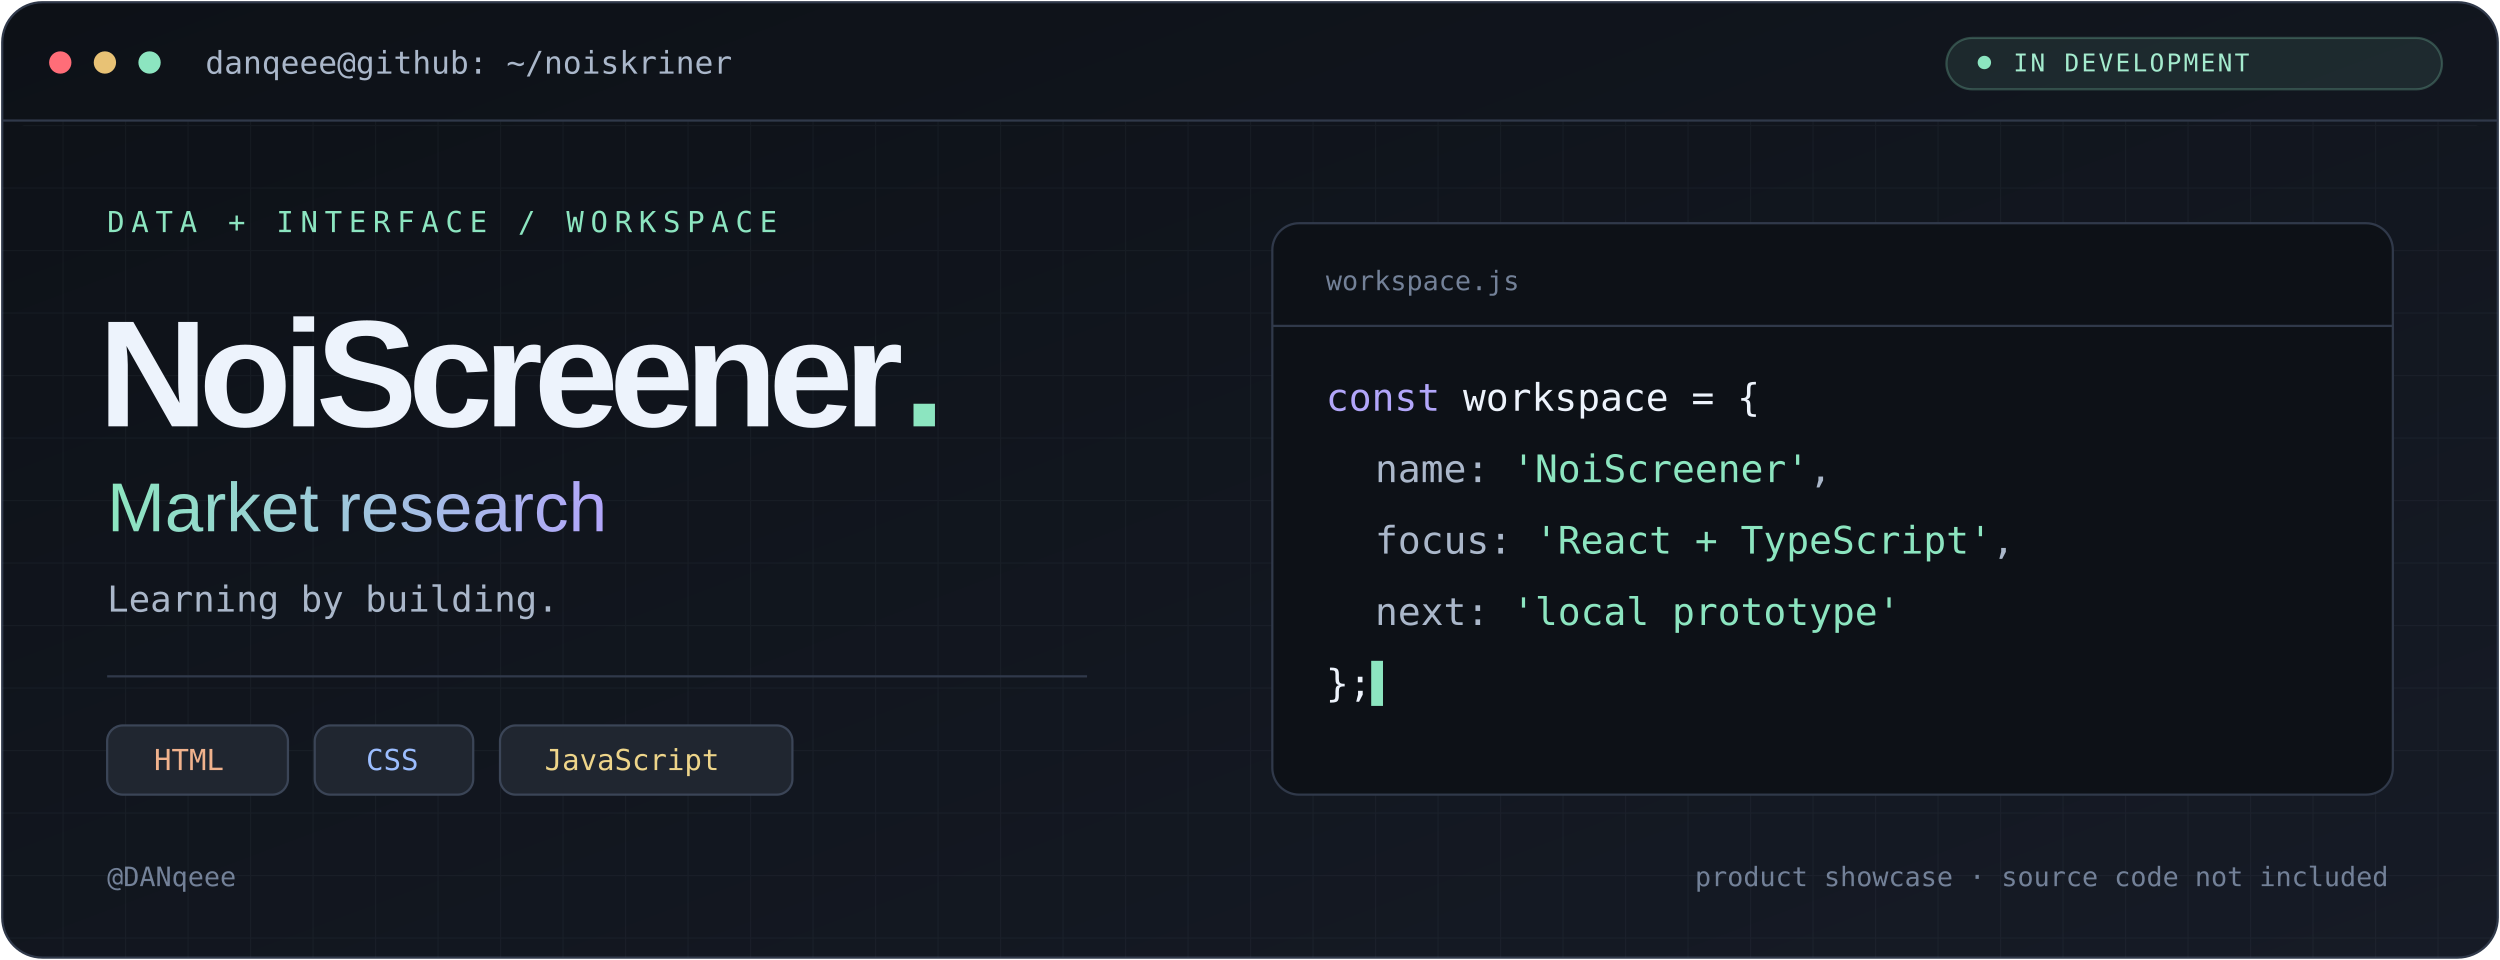
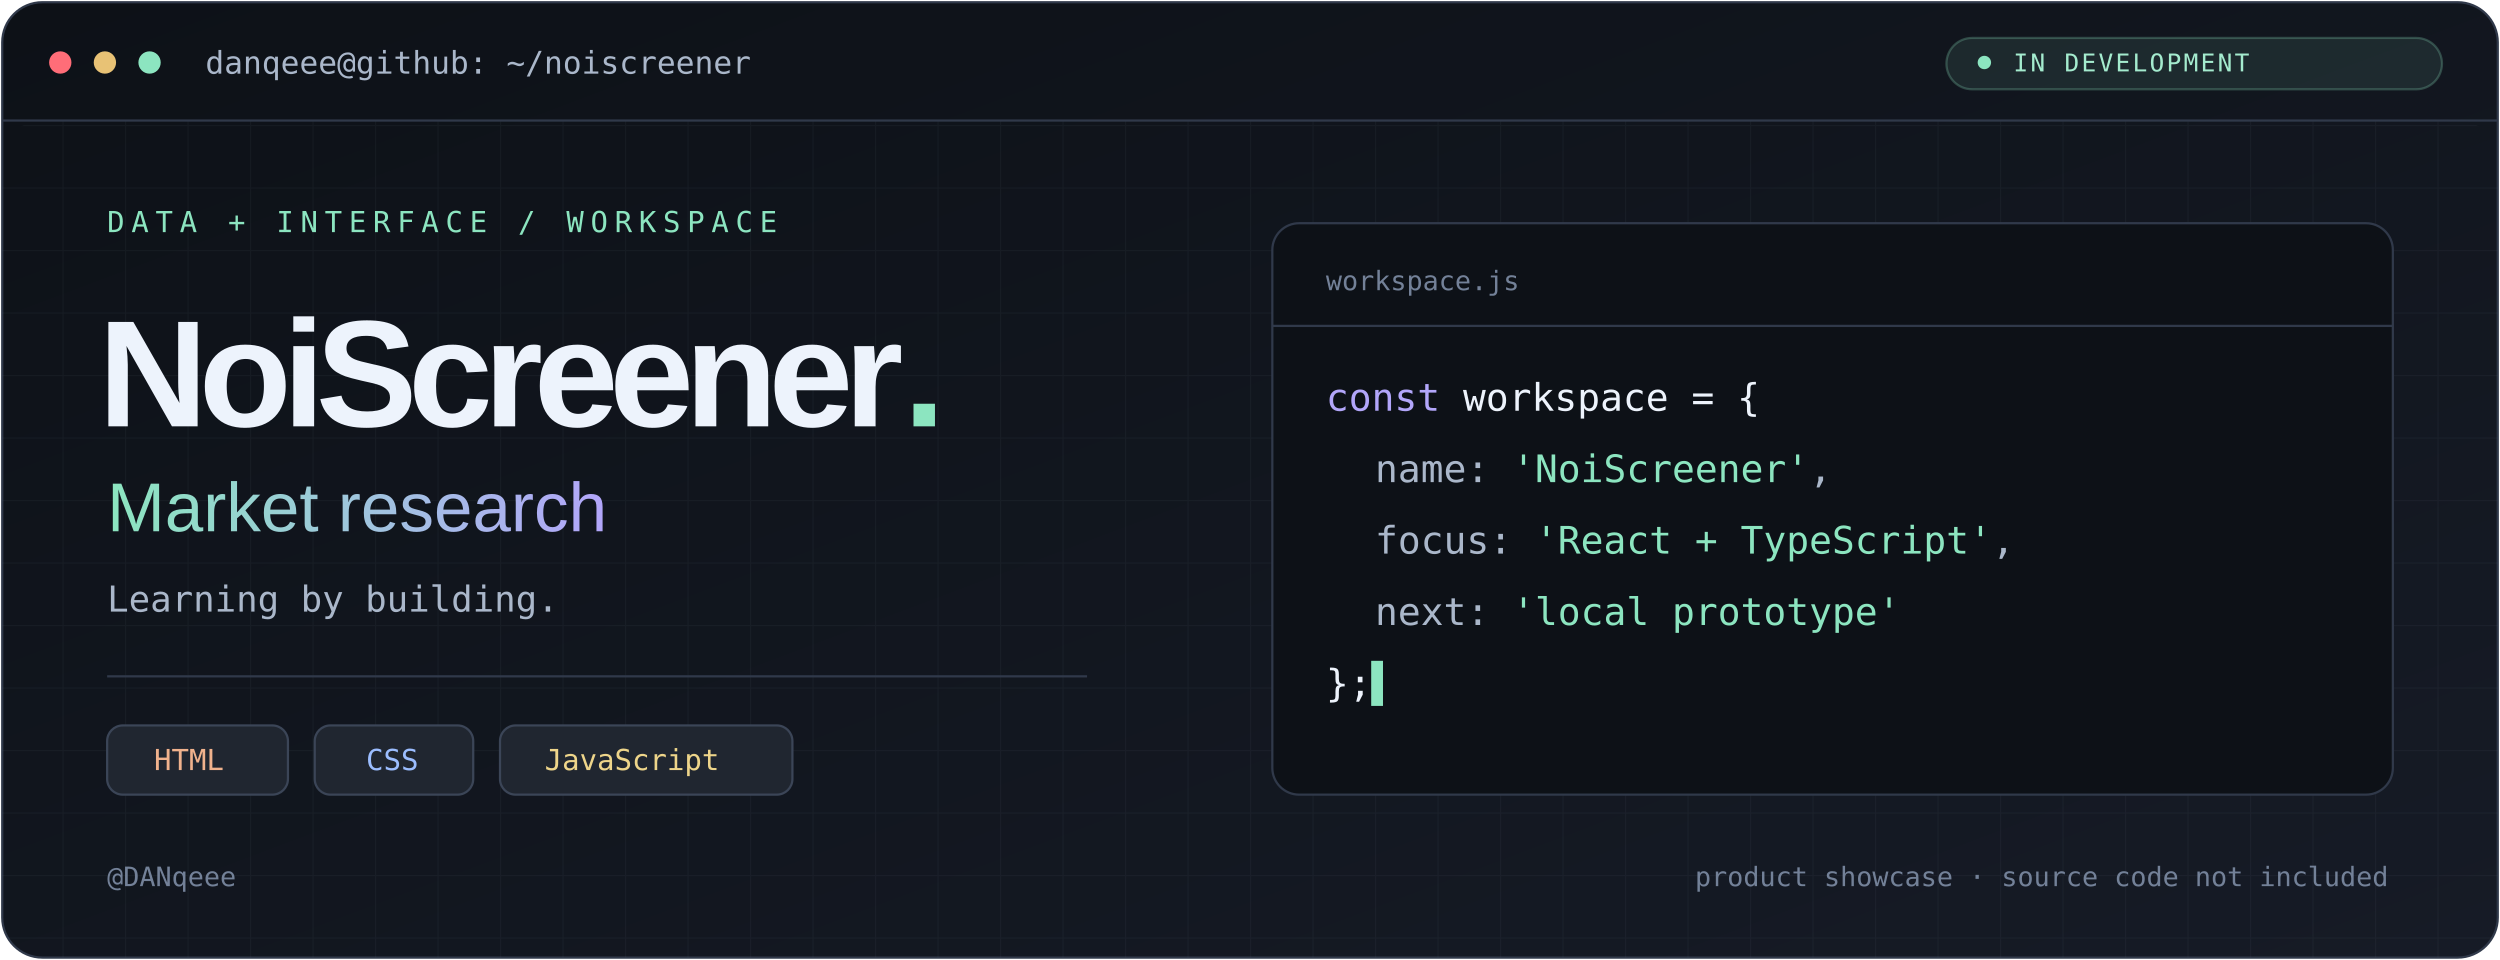
<svg xmlns="http://www.w3.org/2000/svg" width="1120" height="430" viewBox="0 0 1120 430" role="img" aria-labelledby="title desc">
  <defs>
    <linearGradient id="bg" x2="1" y2="1">
      <stop stop-color="#0d1117" />
      <stop offset="1" stop-color="#161b26" />
    </linearGradient>
    <linearGradient id="accent">
      <stop stop-color="#8ce5c0" />
      <stop offset="1" stop-color="#b2a6fa" />
    </linearGradient>
    <pattern id="grid" width="28" height="28" patternUnits="userSpaceOnUse">
      <path d="M28 0H0V28" fill="none" stroke="#75829a" stroke-opacity=".07" />
    </pattern>
  </defs>
  <rect x="1" y="1" width="1118" height="428" rx="18" fill="url(#bg)" stroke="#30394a" />
  <rect x="1" y="54" width="1118" height="375" rx="18" fill="url(#grid)" />
  <path d="M1 54H1119" stroke="#30394a" />
  <circle cx="27" cy="28" r="5" fill="#ff6d78" />
  <circle cx="47" cy="28" r="5" fill="#e8c275" />
  <circle cx="67" cy="28" r="5" fill="#8ce5c0" />
-   <text x="92" y="33" font-family="Consolas,monospace" font-size="14" fill="#aab7ca">danqeee@github: ~/noiskriner</text>
+   <text x="92" y="33" font-family="Consolas,monospace" font-size="14" fill="#aab7ca">danqeee@github: ~/noiscreener</text>
  <rect x="872" y="17" width="222" height="23" rx="11.5" fill="#8ce5c0" fill-opacity=".1" stroke="#8ce5c0" stroke-opacity=".25" />
  <circle cx="889" cy="28" r="3" fill="#8ce5c0" />
  <text x="902" y="32" font-family="Consolas,monospace" font-size="11" letter-spacing="1" fill="#a4ebce">IN DEVELOPMENT</text>
  <text x="48" y="104" font-family="Consolas,monospace" font-size="13" letter-spacing="3" fill="#8ce5c0">DATA + INTERFACE / WORKSPACE</text>
  <text x="44" y="191" font-family="Arial,sans-serif" font-weight="700" font-size="68" letter-spacing="-4" fill="#edf3fc">NoiScreener<tspan fill="#8ce5c0">.</tspan>
  </text>
  <text x="48" y="238" font-family="Arial,sans-serif" font-size="31" font-weight="500" fill="url(#accent)">Market research</text>
  <text x="48" y="274" font-family="Consolas,monospace" font-size="16" fill="#aab7ca">Learning by building.</text>
  <path d="M48 303H487" stroke="#30394a" />
  <g font-family="Consolas,monospace" font-size="13">
    <rect x="48" y="325" width="81" height="31" rx="7" fill="#202630" stroke="#3b4557" />
    <text x="69" y="345" fill="#f0b28d">HTML</text>
    <rect x="141" y="325" width="71" height="31" rx="7" fill="#202630" stroke="#3b4557" />
    <text x="164" y="345" fill="#9bbdff">CSS</text>
    <rect x="224" y="325" width="131" height="31" rx="7" fill="#202630" stroke="#3b4557" />
    <text x="244" y="345" fill="#eed58a">JavaScript</text>
  </g>
  <rect x="570" y="100" width="502" height="256" rx="12" fill="#0d1117" stroke="#30394a" />
  <text x="594" y="130" font-family="Consolas,monospace" font-size="12" fill="#738198">workspace.js</text>
  <path d="M570 146H1072" stroke="#30394a" />
  <g font-family="Consolas,monospace" font-size="17">
    <text x="594" y="184" fill="#b2a6fa">const <tspan fill="#edf3fc">workspace = {</tspan>
    </text>
    <text x="616" y="216" fill="#aab7ca">name: <tspan fill="#8ce5c0">'NoiScreener'</tspan>,</text>
    <text x="616" y="248" fill="#aab7ca">focus: <tspan fill="#8ce5c0">'React + TypeScript'</tspan>,</text>
    <text x="616" y="280" fill="#aab7ca">next: <tspan fill="#8ce5c0">'local prototype'</tspan>
    </text>
    <text x="594" y="312" fill="#edf3fc">};<tspan fill="#8ce5c0"> ▌</tspan>
    </text>
  </g>
  <text x="48" y="397" font-family="Consolas,monospace" font-size="12" fill="#738198">@DANqeee</text>
  <text x="1070" y="397" text-anchor="end" font-family="Consolas,monospace" font-size="12" fill="#738198">product showcase · source code not included</text>
</svg>
